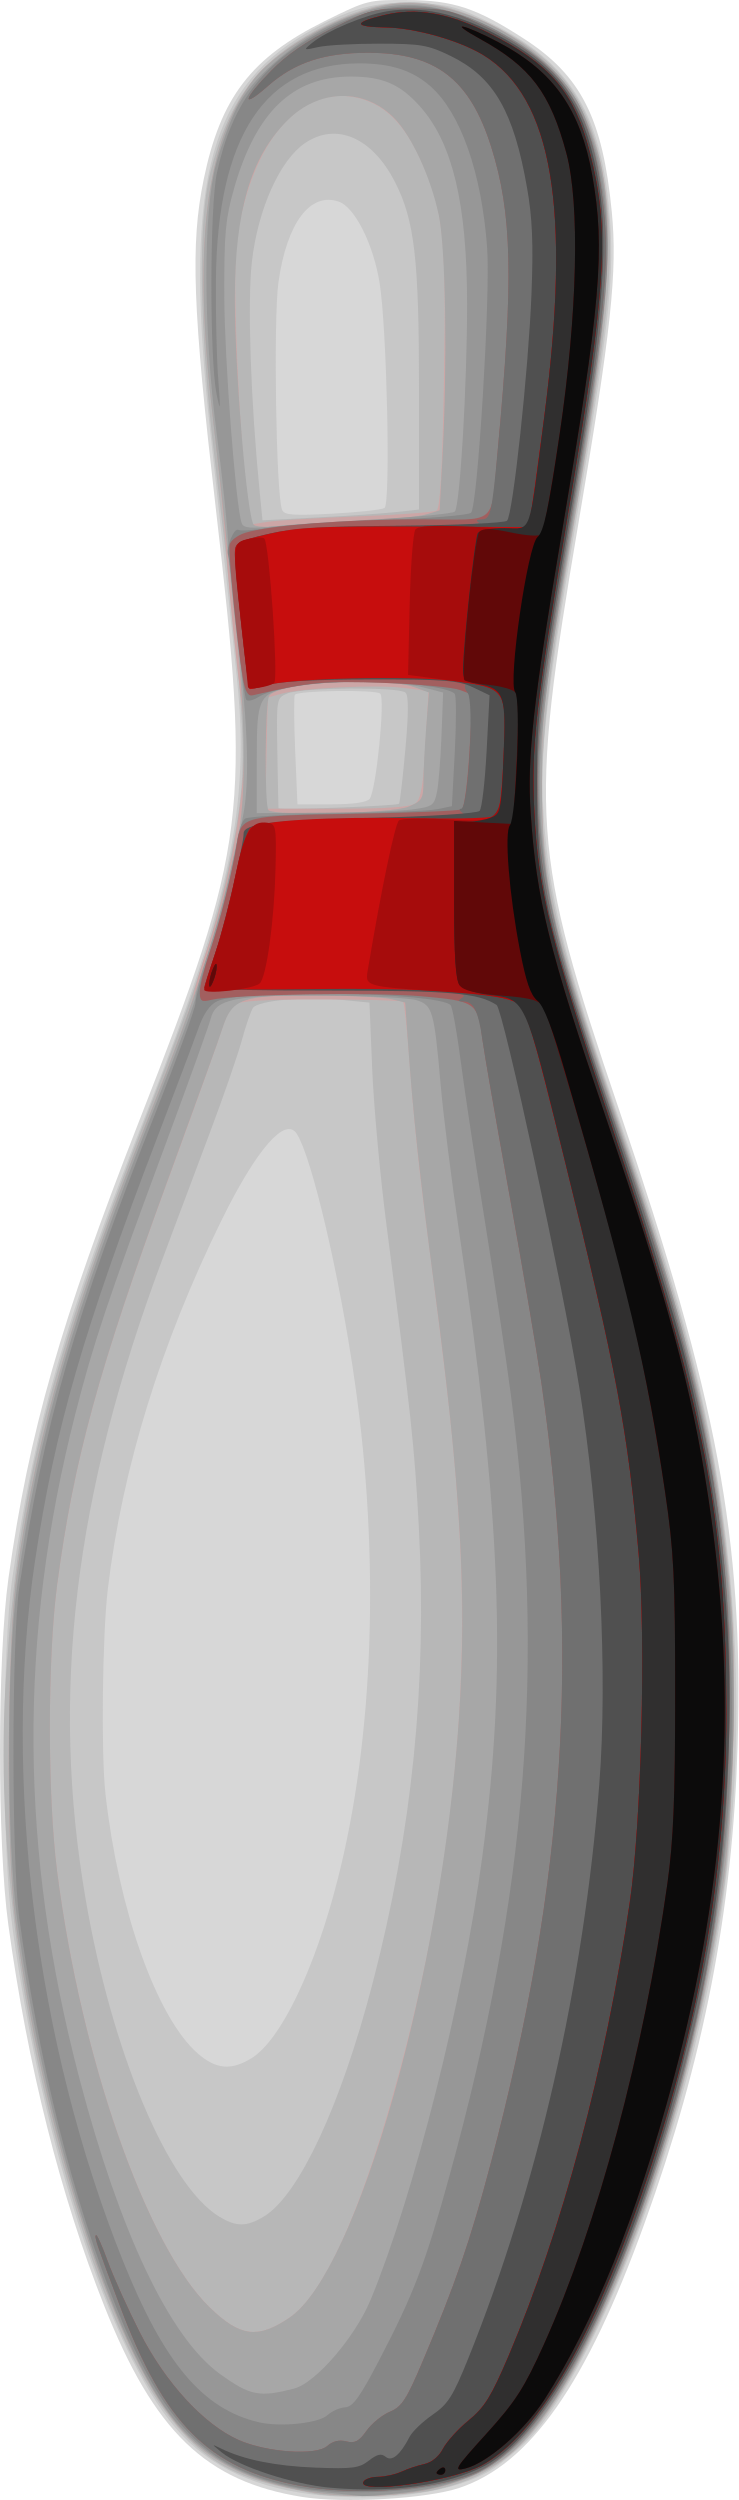
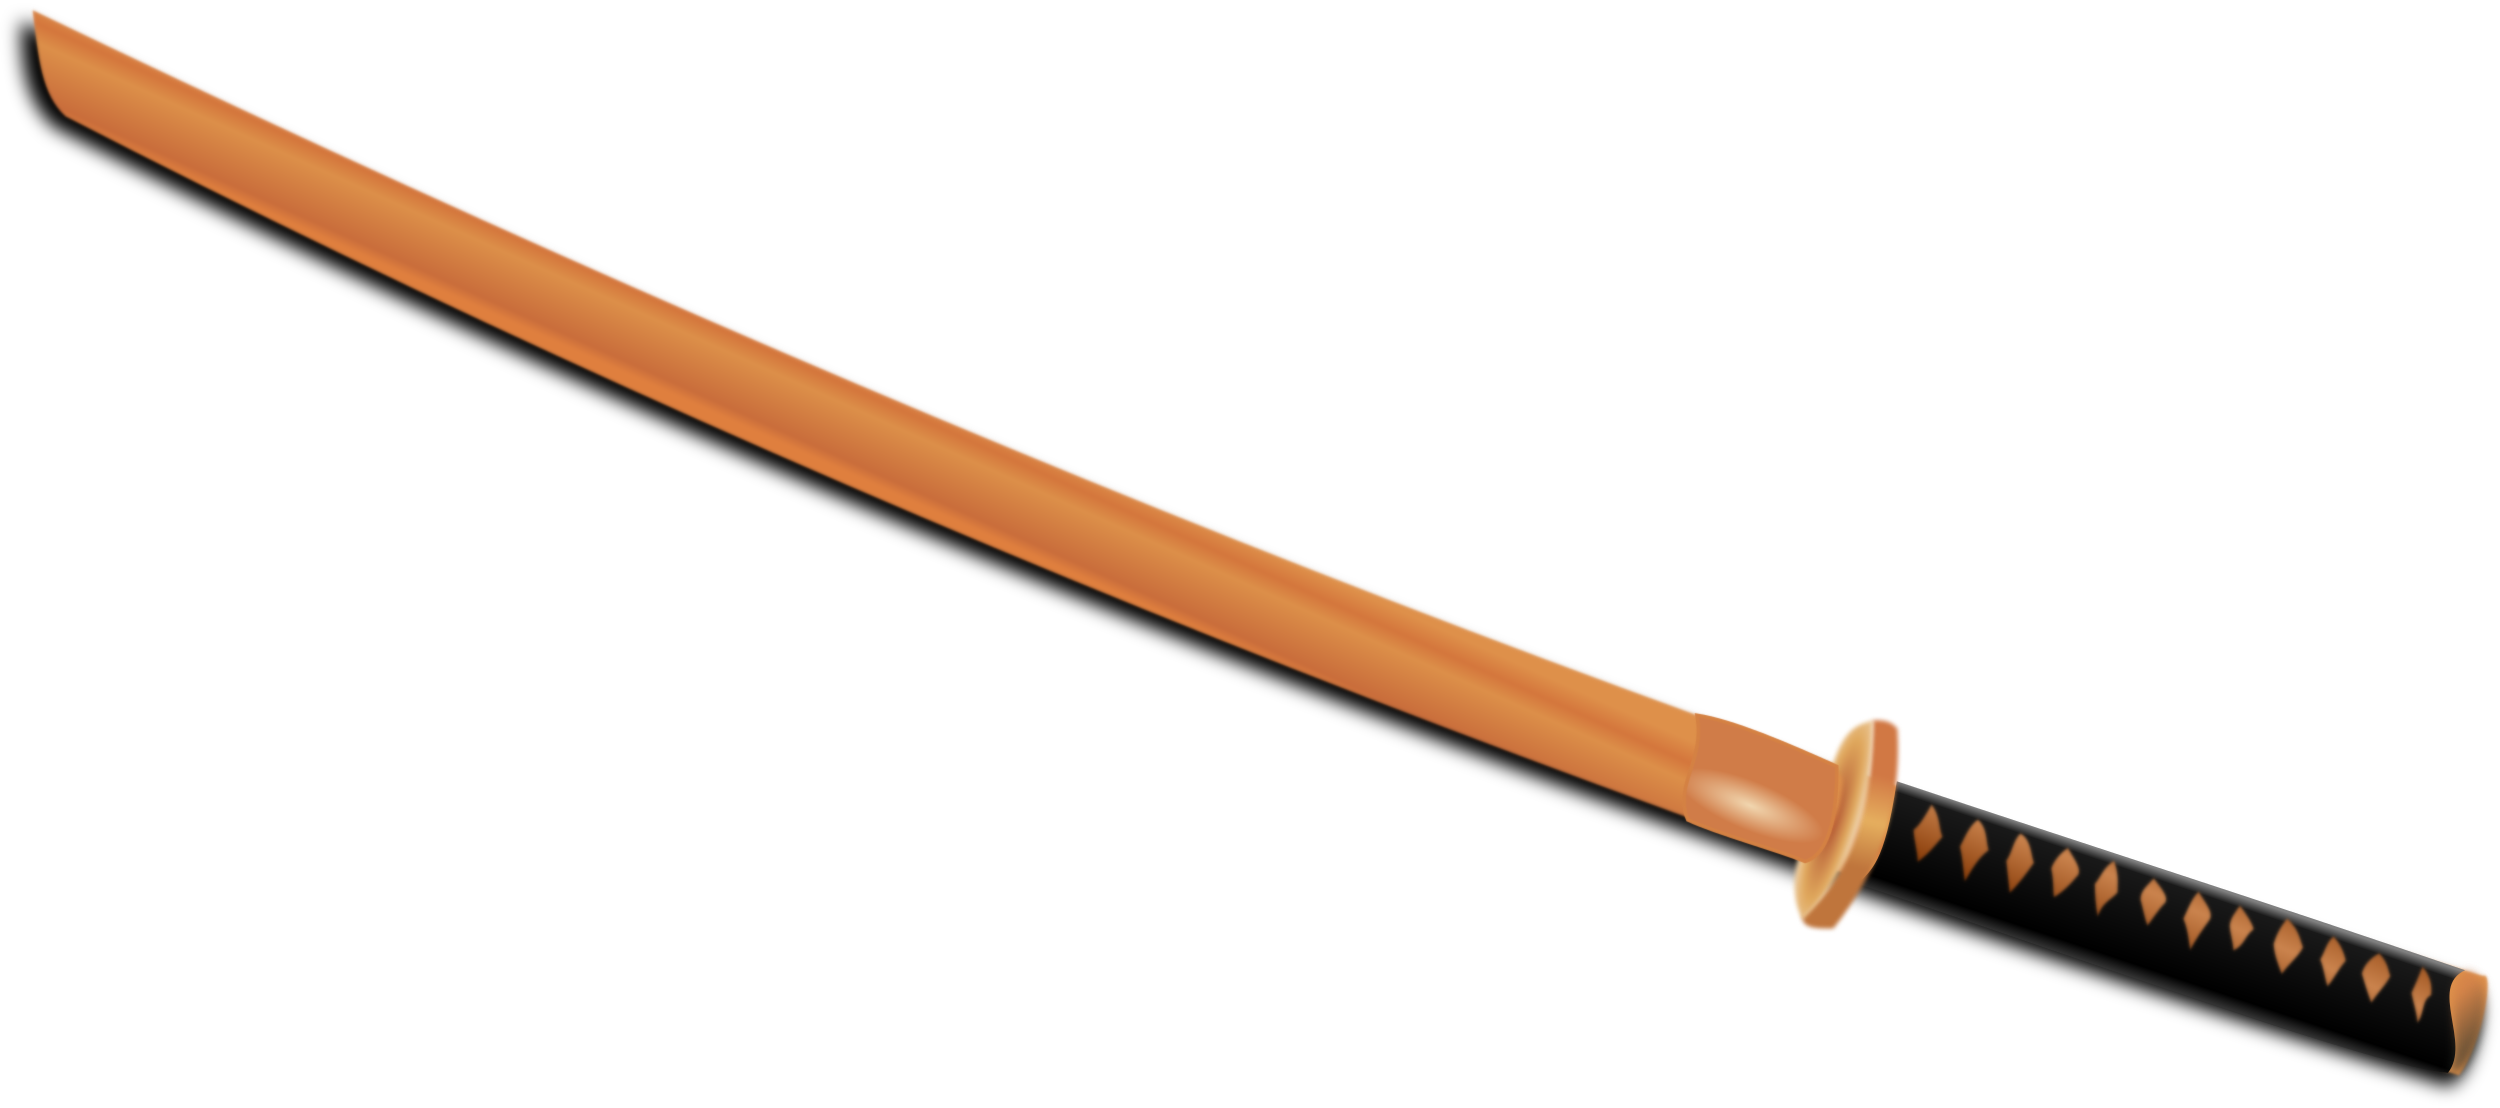
- <svg xmlns="http://www.w3.org/2000/svg" id="svg2" viewBox="0 0 168.42 570.2" version="1.1">
-   <g id="layer1" transform="translate(-304.95 -194.12)">
-     <g id="g2830" transform="translate(307.09 -8.0812)">
-       <path id="path2860" style="fill:#d7d7d7" d="m66.831 771.71c-22.008-3.499-33.782-14.85-45.193-43.566-10.01-25.19-17.484-54.901-21.887-87-2.531-18.451-2.509-60.83 0.041-79 4.678-33.334 11.819-58.294 29.895-104.5 24.593-62.864 25.461-69.83 17.388-139.5-5.283-45.587-5.817-60.195-2.748-75.068 3.841-18.609 10.808-27.724 27.542-36.031 9.698-4.814 10.033-4.9 18.966-4.836 10.464 0.075 15.689 1.812 26.523 8.82 13.043 8.438 17.978 18.175 20.043 39.547 1.309 13.546-0.123 26.884-7.627 71.068-11.292 66.487-10.721 74.745 9.234 133.5 22.513 66.285 28.454 98.067 27.093 144.92-1.096 37.722-7.761 71.974-21.28 109.35-13.211 36.524-26.025 54.809-42.209 60.234-7.394 2.478-26.311 3.57-35.782 2.064z" />
-       <path id="path2858" style="fill:#c7c7c7" d="m71.646 771.4c-15.015-1.36-26.102-6.44-33.791-15.47-15.034-17.65-30.284-64.4-37.122-113.78-2.484-17.942-2.482-63.784 0.003-80.5 5.237-35.222 11.947-58.4 30.724-106.14 18.676-47.481 23.323-69.486 20.557-97.363-0.947-9.549-3.11-29.609-6.094-56.511-6.223-56.12-0.954-78.522 21.583-91.75 9.703-5.695 16.309-7.505 25.635-7.024 7.189 0.371 9.281 0.953 16.76 4.658 18.505 9.169 25.559 21.147 27.166 46.128 0.809 12.572-0.578 24.602-7.685 66.663-7.709 45.622-8.702 55.572-7.196 72.088 1.508 16.549 5.236 31.038 16.246 63.153 9.911 28.907 15.612 47.952 19.338 64.597 10.133 45.267 10.68 91.152 1.613 135.22-7.779 37.806-21.481 75.089-35.2 95.78-3.876 5.845-5.923 8.009-12.4 13.104-7.342 5.775-23.504 8.653-40.137 7.146zm-16.462-99.74c6.685-4.076 14.493-20.294 19.748-41.017 8.185-32.28 9.586-72.954 3.891-112.99-3.439-24.177-9.805-51.45-13.269-56.848-2.605-4.06-9.16 3.448-17.108 19.597-13.939 28.321-22.719 56.78-25.995 84.252-1.248 10.465-1.56 37.485-0.54 46.655 2.946 26.467 11.648 50.984 21.014 59.208 4.17 3.662 7.605 3.982 12.258 1.145zm26.987-287.26c1.473-1.865 3.583-22.825 2.415-23.993-0.95-0.95-18.552-0.73-19.459 0.243-0.256 0.275-0.231 6.013 0.055 12.75l0.521 12.25h7.74c4.999 0 8.09-0.443 8.728-1.25zm3.39-66.332c1.425-0.881 0.538-41.244-1.131-51.418-1.453-8.858-5.67-17.215-9.319-18.467-6.509-2.233-11.821 4.859-13.734 18.335-1.179 8.305-0.555 48.387 0.809 51.94 0.47 1.224 2.406 1.377 11.386 0.904 5.951-0.314 11.346-0.896 11.989-1.293z" />
-       <path id="path2856" style="fill:#b7b7b7" d="m69.929 771.02c-10.488-2.06-13.707-2.94-18.254-4.94-13.765-6.09-24.492-22.83-34.697-54.17-14.035-43.1-20.359-88.77-17.715-127.93 2.908-43.08 9.687-69.91 32.426-128.33 11.875-30.51 16.031-43.6 19.338-60.91 3.559-18.629 3.261-24.729-4.35-89.093-3.374-28.534-3.705-52.669-0.876-64 4.346-17.408 11.629-26.555 27.11-34.048 13.547-6.557 23.444-6.511 36.941 0.174 17.438 8.637 24.327 19.479 26.629 41.911 1.4 13.646 0.024 26.603-7.623 71.753-11.287 66.646-10.721 74.894 9.186 133.71 17.787 52.553 23.259 75.273 26.47 109.9 1.441 15.538 0.645 52.494-1.446 67.099-7.802 54.516-29.024 112.06-47.472 128.73-5.423 4.899-10.976 7.622-19.024 9.328-6.074 1.288-21.805 1.77-26.644 0.817zm-11.85-63.3c7.998-4.88 17.504-25.29 24.766-53.19 9.048-34.75 12.455-68.47 10.531-104.21-0.972-18.06-1.653-24.41-7.424-69.16-1.418-11-2.859-26.81-3.202-35.14l-0.625-15.143-6.797-0.67c-7.902-0.779-18.484 0.197-19.726 1.819-0.473 0.618-1.636 3.96-2.584 7.428-0.948 3.468-4.214 12.918-7.258 21-3.044 8.082-7.973 21.22-10.952 29.195-20.051 53.669-25.459 98.847-17.43 145.63 6.003 34.979 18.769 65.347 30.471 72.483 3.9 2.378 6.275 2.369 10.23-0.043zm30.789-322.2c0.196-0.206 0.844-5.761 1.441-12.343 0.748-8.251 0.763-12.288 0.049-13-1.355-1.351-23.636-1.198-26.94 0.185-2.506 1.049-2.51 1.074-2.301 13.417 0.115 6.801 0.232 12.542 0.26 12.758 0.064 0.491 27.004-0.505 27.49-1.017zm-0.69-66.528 5.25-0.578v-27.427c0-29.773-1.015-38.523-5.487-47.284-5.178-10.146-13.381-13.693-20.513-8.868-5.73 3.876-10.759 15.108-12.115 27.057-1.047 9.228-0.287 31.621 1.786 52.614l0.628 6.362 12.6-0.649c6.93-0.357 14.963-0.909 17.85-1.227z" />
-       <path id="path2854" style="fill:#cca6a6" d="m65.984 770.1c-12.178-2.3-21.28-7.14-27.63-14.7-14.949-17.78-30.798-67.28-37.067-115.75-2.099-16.227-1.821-63.182 0.467-79 4.734-32.724 12.71-60.094 30.823-105.77 4.858-12.251 9.081-23.726 9.385-25.5 0.304-1.774 1.71-6.601 3.126-10.726 6.249-18.216 9.75-41.468 8.131-54-1.711-13.244-2.952-25.37-3.787-37-0.494-6.875-1.839-20.375-2.989-30-4.687-39.226-1.789-63.284 9.325-77.403 5.84-7.42 21.47-15.835 31.761-17.101 15.204-1.87 35.951 9.661 42.855 23.819 8.758 17.96 8.292 37.184-2.388 98.586-6.046 34.759-6.57 39.158-6.547 54.921 0.034 23.451 1.694 31.083 16.111 74.064 18.506 55.171 23.872 77.678 26.971 113.11 1.407 16.086 0.655 46.388-1.563 63-7.41 55.496-29.979 115.98-49.063 131.49-10.049 8.166-29.622 11.418-47.921 7.964zm-2.055-39.328c7.445-5.06 15.545-22.425 23.409-50.189 12.795-45.171 17.822-88.155 15.242-130.33-1.126-18.41-2.204-28.172-8.105-73.431-1.099-8.432-2.48-22.14-3.068-30.461-0.588-8.322-1.312-15.373-1.609-15.669-0.297-0.296-8.758-0.539-18.802-0.539-13.047 0-18.688 0.354-19.753 1.238-0.82 0.681-2.058 3.156-2.752 5.5-0.693 2.344-6.167 17.64-12.164 33.99-15.932 43.44-21.685 64.431-25.428 92.772-2.218 16.793-2.214 48.211 0.007 65.5 5.503 42.824 20.385 85.335 34.761 99.291 6.981 6.777 10.972 7.287 18.261 2.333zm28.707-345.37c1.22-0.959 1.749-4.08 2.274-13.418l0.684-12.168-5.776-0.722c-6.333-0.791-23.14 0.027-27.89 1.357l-3 0.84-0.28 12.68-0.28 12.68h16.339c11.557 0 16.804-0.366 17.928-1.25zm-13.033-65.43c9.171-0.338 17.197-0.938 17.836-1.333 0.82-0.507 1.315-9.361 1.684-30.106 0.579-32.635-0.087-38.718-5.506-50.3-3.604-7.701-7.826-11.946-13.448-13.52-12.26-3.433-22.945 7.051-27.359 26.843-1.346 6.034-1.55 10.862-1.101 26 0.303 10.224 1.113 24.377 1.799 31.45l1.248 12.86 4.087-0.639c2.248-0.352 11.59-0.916 20.761-1.254z" />
-       <path id="path2852" style="fill:#a7a7a7" d="m65.984 770.1c-12.178-2.3-21.28-7.14-27.63-14.7-14.949-17.78-30.798-67.28-37.067-115.75-2.099-16.227-1.821-63.182 0.467-79 4.665-32.248 12.815-60.413 29.947-103.5 11.455-28.808 16.609-45.157 20.65-65.5 1.583-7.971 1.416-26.329-0.393-43-0.865-7.975-2.003-18.775-2.527-24-0.525-5.225-1.883-17.375-3.017-27-4.638-39.352-1.744-63.305 9.353-77.403 5.84-7.42 21.47-15.835 31.761-17.101 15.204-1.87 35.951 9.661 42.855 23.819 8.758 17.96 8.292 37.184-2.388 98.586-6.046 34.759-6.57 39.158-6.547 54.921 0.034 23.451 1.694 31.083 16.111 74.064 18.506 55.171 23.872 77.678 26.971 113.11 1.407 16.086 0.655 46.388-1.563 63-7.41 55.496-29.979 115.98-49.063 131.49-10.049 8.166-29.622 11.418-47.921 7.964zm-2.055-39.328c15.493-10.529 34.706-78.538 38.597-136.62 1.866-27.855 0.443-52.848-5.608-98.5-3.355-25.31-4.886-39.53-6.047-56.148l-0.604-8.648-3.169-0.773c-1.743-0.425-9.469-0.808-17.169-0.852-16.886-0.095-19.133 0.688-21.301 7.421-0.797 2.475-6.343 17.878-12.326 34.228-15.933 43.548-21.667 64.487-25.402 92.772-2.218 16.793-2.214 48.211 0.007 65.5 5.503 42.824 20.385 85.335 34.761 99.291 6.981 6.777 10.972 7.287 18.261 2.333zm27.032-344.57c3.193-1.334 3.468-1.79 3.474-5.75 0.003-2.366 0.286-7.902 0.629-12.303l0.623-8.002-3.45-1.248c-6.878-2.487-31.07-1.01-32.991 2.014-0.954 1.502-1.091 25.131-0.15 26.072 1.38 1.38 28.27 0.72 31.865-0.782zm-12.032-65.17c7.15-0.308 14.394-0.982 16.098-1.497l3.098-0.938 0.652-12.13c1.148-21.354 0.744-47.719-0.847-55.228-1.835-8.661-6.226-18.159-10.261-22.194-6.832-6.832-17.062-6.572-24.251 0.617-8.375 8.375-11.989 20.632-11.989 40.666 0 16.999 2.835 50.553 4.361 51.616 0.626 0.436 3.164 0.535 5.639 0.22 2.475-0.315 10.35-0.825 17.5-1.133z" />
-       <path id="path2850" style="fill:#979797" d="m71.326 770.58c-14.116-1.5-24.113-6.01-32.02-14.45-14.565-15.54-30.858-65.91-37.518-115.98-2.445-18.381-2.469-58.223-0.047-76 4.76-34.936 12.337-61.261 31.76-110.35 4.91-12.409 8.927-23.259 8.927-24.113 0-0.854 1.286-5.373 2.859-10.044 1.572-4.671 3.607-11.867 4.521-15.992 0.914-4.125 2.369-10.483 3.233-14.13 1.848-7.801 1.512-21.092-1.059-41.87-0.919-7.425-1.849-17.1-2.067-21.5-0.218-4.4-1.399-15.65-2.623-25-3.098-23.662-3.149-50.705-0.115-61.654 1.166-4.21 3.247-9.876 4.623-12.592 3.37-6.651 12.199-14.491 21.183-18.812 13.641-6.561 23.084-6.383 37.446 0.704 10.725 5.293 17.903 12.318 21.002 20.557 7.157 19.025 6.727 34.598-2.45 88.797-7.694 45.44-8.962 57.915-7.536 74.179 1.497 17.075 3.82 26.171 15.877 62.156 12.197 36.404 15.826 48.469 19.502 64.838 10.59 47.157 11.085 89.061 1.611 136.33-6.912 34.481-21.141 73.867-33.71 93.306-9.017 13.945-18.511 19.886-34.769 21.756-4.415 0.508-8.703 0.867-9.528 0.798-0.825-0.069-4.921-0.488-9.102-0.932zm-6.311-23.621c4.863-1.27 13.905-11.799 17.39-20.251 9.982-24.205 21.118-68.42 25.467-101.11 5.669-42.617 4.372-77.171-5.368-142.94-1.67-11.275-3.531-26.125-4.136-33-1.489-16.909-1.843-18.164-5.458-19.318-1.64-0.524-11.082-1.004-20.982-1.067-20.496-0.131-24.873 0.742-25.981 5.181-0.371 1.487-5.097 14.629-10.501 29.204-12.997 35.054-16.289 44.898-20.399 61-13.04 51.085-12.739 99.585 0.943 151.67 9.248 35.205 20.611 59.086 32.038 67.33 6.908 4.984 9.001 5.391 16.987 3.306zm26.874-360.14c4.627-0.618 5.007-0.886 5.636-3.973 0.371-1.821 0.838-7.671 1.038-13l0.364-9.689-4.5-1.169c-5.658-1.471-22.031-1.652-29.044-0.322-8.599 1.631-8.956 2.295-8.956 16.647v12.345l15.25-0.088c8.387-0.048 17.483-0.386 20.212-0.75zm-7.513-66.21c9.046-0.525 16.793-1.3 17.215-1.722 1.171-1.171 2.806-28.722 2.804-47.237-0.003-23.079-3.324-36.956-10.838-45.284-4.56-5.053-8.51-6.722-15.847-6.694-13.149 0.05-21.473 8.068-26.451 25.478-1.979 6.921-2.282 10.224-2.244 24.5 0.038 14.433 2.606 47.973 3.973 51.891 0.385 1.103 1.981 1.25 7.713 0.706 3.975-0.377 14.629-1.115 23.675-1.64z" />
-       <path id="path2848" style="fill:#878787" d="m63.721 769.14c-18.958-4.12-28.715-14.24-39.42-40.89-9.878-24.6-17.496-55.21-22.049-88.6-1.777-13.033-1.76-63.523 0.025-75.5 5.49-36.836 12.528-61.351 31.021-108.06 5.022-12.684 9.131-23.968 9.131-25.075 0-1.107 1.14-5.354 2.534-9.438 3.007-8.811 6.017-20.601 6.917-27.093 0.356-2.567 1.187-5.069 1.848-5.558 0.661-0.49 10.018-1.019 20.794-1.176 10.776-0.157 21.126-0.598 23-0.98l3.408-0.694 0.66-12.462c0.363-6.854 0.347-12.793-0.035-13.197-1.353-1.431-11.524-2.765-21.078-2.765-10.836 0-20.44 1.442-23.745 3.566-1.209 0.777-2.441 1.018-2.739 0.536-0.298-0.482-1.24-7.789-2.095-16.239-0.854-8.45-1.747-15.929-1.983-16.622-0.597-1.75 1.321-6.479 2.366-5.833 0.47 0.291 3.733 0.055 7.252-0.523s15.04-1.354 25.603-1.724c10.563-0.37 19.636-1.12 20.161-1.667 1.517-1.58 4.446-49.683 3.674-60.351-1.241-17.148-6.054-30.875-12.949-36.929-4.112-3.611-9.047-5.201-16.16-5.209-21.484-0.024-32.461 16.563-32.755 49.494-0.069 7.7 0.168 17.825 0.527 22.5 0.56 7.298 0.507 7.793-0.371 3.5-1.625-7.942-1.578-42.858 0.068-50.5 3.512-16.309 10.867-25.814 25.639-33.134 14.48-7.175 26.514-6.483 41.254 2.373 12.167 7.31 17.921 16.258 20.67 32.143 2.898 16.748 2.099 26.243-6.497 77.176-7.614 45.114-8.652 55.592-7.166 72.302 1.458 16.388 5.625 32.538 16.63 64.443 18.129 52.557 24.505 81.12 26.499 118.7 2.365 44.578-5.091 90.413-22.124 136-11.621 31.102-23.869 49.669-36.273 54.986-9.545 4.091-29.496 5.275-42.239 2.506zm8.813-16.088c1.018-0.921 2.842-1.727 4.053-1.79 1.742-0.091 3.346-2.307 7.681-10.614 7.987-15.307 10.611-22.185 16.165-42.381 17.706-64.375 21.844-116.85 13.998-177.52-1.038-8.028-3.7-25.846-5.916-39.596s-4.727-30.388-5.581-36.972c-0.853-6.585-1.899-12.319-2.323-12.744-2.922-2.922-47.397-3.646-53.222-0.867-1.721 0.821-3.126 2.88-4.365 6.397-1.005 2.852-5.189 13.961-9.297 24.686-16.819 43.902-23.363 66.56-27.871 96.498-7.455 49.506 0.157 110.16 20.041 159.7 9.386 23.383 18.19 33.832 31.03 36.829 4.865 1.135 13.558 0.233 15.606-1.62z" />
-       <path id="path2846" style="fill:#a25f5f" d="m66.042 769.11c-20.572-3.895-30.687-14.045-40.826-40.965-5.344-14.19-5.872-15.749-5.469-16.152 0.218-0.218 1.413 2.427 2.655 5.878 1.242 3.451 4.54 10.774 7.328 16.274 5.795 11.434 14.599 21.027 22.535 24.557 6.42 2.856 17.751 3.627 20.237 1.377 1.209-1.094 2.7-1.457 4.318-1.051 1.98 0.497 2.899 0.02 4.624-2.403 1.184-1.663 3.583-3.621 5.332-4.351 2.717-1.135 3.788-2.766 7.37-11.229 7.598-17.951 10.953-27.69 15.637-45.4 17.032-64.393 20.442-116.89 11.561-178-1.079-7.425-4.412-27-7.406-43.5s-5.74-32.354-6.102-35.232c-1.014-8.065-1.516-8.405-13.992-9.495-10.938-0.956-42.502-0.422-47.663 0.806-2.428 0.578-2.75 0.368-2.75-1.787 0-1.343 1.054-5.558 2.343-9.367 2.341-6.919 5.025-17.686 6.127-24.575 0.987-6.174 1.36-6.267 27.034-6.693 12.787-0.212 23.704-0.672 24.262-1.022 0.557-0.35 1.342-6.364 1.743-13.365l0.73-12.729-2.869-1.099c-1.578-0.604-9.394-1.336-17.369-1.625-13.736-0.499-16.98-0.192-29.98 2.838-1.062 0.248-1.695-0.926-2.24-4.155-1.261-7.471-3.326-28.402-2.979-30.203 0.178-0.926 1.759-2.143 3.512-2.705 5.354-1.716 23.053-3.092 39.775-3.092 18.479 0 16.207 2.033 17.884-16 3.619-38.914 3.29-53.741-1.532-69.005-4.864-15.397-12.645-21.357-27.939-21.398-10.073-0.027-16.858 2.205-22.921 7.542-6.244 5.496-5.793 3.192 0.671-3.424 3.611-3.697 8.036-6.754 14.175-9.795 8.461-4.191 9.37-4.42 17.5-4.418 7.861 0.002 9.238 0.319 16.532 3.799 18.614 8.881 25.072 18.583 27.628 41.504 1.447 12.976 0.118 26.185-6.651 66.132-7.07 41.719-8.433 52.152-8.433 64.525 0 21.786 2.822 34.561 16.575 75.037 22.813 67.138 28.378 96.869 27.11 144.84-0.882 33.379-5.076 58.434-15.343 91.658-12.491 40.424-27.074 66.625-41.146 73.932-8.607 4.469-27.957 6.113-41.583 3.533z" />
-       <path id="path2844" style="fill:#707070" d="m66.042 769.11c-20.572-3.895-30.687-14.045-40.826-40.965-5.344-14.19-5.872-15.749-5.469-16.152 0.218-0.218 1.413 2.427 2.655 5.878 1.242 3.451 4.54 10.774 7.328 16.274 5.795 11.434 14.599 21.027 22.535 24.557 6.42 2.856 17.751 3.627 20.237 1.377 1.209-1.094 2.7-1.457 4.318-1.051 1.98 0.497 2.899 0.02 4.624-2.403 1.184-1.663 3.583-3.621 5.332-4.351 2.717-1.135 3.788-2.766 7.37-11.229 7.598-17.951 10.953-27.69 15.637-45.4 17.032-64.393 20.442-116.89 11.561-178-1.079-7.425-4.405-27-7.391-43.5s-5.732-32.25-6.104-35c-0.833-6.174-1.98-8.495-4.205-8.515-1.387-0.012-1.447-0.185-0.311-0.904 2.503-1.585-10.709-2.31-35.313-1.938-12.975 0.196-23.591 0.098-23.59-0.218 0-0.316 1.138-3.916 2.529-8s3.444-11.925 4.563-17.425c1.119-5.5 2.455-10.427 2.969-10.948 1.516-1.538 13.212-2.445 32.439-2.516 12.009-0.044 17.501-0.389 16.5-1.036-0.825-0.533-0.992-0.976-0.37-0.985 1.595-0.022 2.974-24.584 1.481-26.382-0.601-0.725-0.837-1.574-0.523-1.887 2.18-2.18-38.462-2.044-45.521 0.152-1.889 0.588-3.563 0.939-3.721 0.781-0.413-0.413-3.345-27.327-3.345-30.706 0-2.717 0.327-2.912 7.75-4.634 6.111-1.418 12.119-1.802 28.405-1.818 11.36-0.011 20.135-0.351 19.5-0.755-0.748-0.476-0.544-0.74 0.576-0.75 2.086-0.018 2.362-1.197 3.74-16.015 3.619-38.914 3.29-53.741-1.532-69.005-4.864-15.397-12.645-21.357-27.939-21.398-10.073-0.027-16.858 2.205-22.921 7.542-6.244 5.496-5.793 3.192 0.671-3.424 3.611-3.697 8.036-6.754 14.175-9.795 8.461-4.191 9.37-4.42 17.5-4.418 7.861 0.002 9.238 0.319 16.532 3.799 18.614 8.881 25.072 18.583 27.628 41.504 1.447 12.976 0.118 26.185-6.651 66.132-7.07 41.719-8.433 52.152-8.433 64.525 0 21.786 2.822 34.561 16.575 75.037 22.813 67.138 28.378 96.869 27.11 144.84-0.882 33.379-5.076 58.434-15.343 91.658-12.491 40.424-27.074 66.625-41.146 73.932-8.607 4.469-27.957 6.113-41.583 3.533z" />
-       <path id="path2842" style="fill:#505050" d="m73.131 769.59c-8.417-0.769-20.674-4.76-24.703-8.043-2.391-1.949-2.399-1.987-0.171-0.893 5.189 2.55 12.422 4.012 21.576 4.362 8.428 0.322 9.973 0.119 12.156-1.598 1.866-1.468 2.836-1.69 3.818-0.874 1.426 1.183 3.336-0.411 5.492-4.583 0.621-1.201 2.97-3.451 5.22-5 3.523-2.425 4.652-4.206 8.126-12.816 15.788-39.138 26.335-85.35 29.901-131 1.956-25.045 0.11-61.462-4.598-90.722-3.686-22.905-17.346-86.044-18.823-87.003-4.237-2.749-10.344-3.276-37.947-3.276-15.813 0-28.75-0.259-28.75-0.575 0-0.316 1.138-3.916 2.529-8 2.014-5.913 6.471-24.715 6.471-27.297 0-2.167 6.422-2.955 28.642-3.516 14.054-0.355 24.649-1.033 25.185-1.612 0.509-0.55 1.226-6.707 1.593-13.682l0.668-12.682-3.795-1.818c-3.271-1.567-6.485-1.816-23.295-1.804-12.37 0.009-20.942 0.456-23.444 1.223-2.169 0.665-4.069 1.085-4.221 0.932-0.405-0.405-3.335-27.361-3.335-30.684 0-2.679 0.372-2.914 7.25-4.565 5.635-1.353 12.448-1.789 30.58-1.96 12.832-0.121 23.742-0.632 24.245-1.135 1.342-1.342 4.911-34.469 5.583-51.825 0.441-11.389 0.198-17.188-1.01-24.088-3.062-17.488-7.573-25.279-17.419-30.082-5.151-2.513-6.787-2.796-16.229-2.813-5.775-0.01-12.075 0.341-14 0.779-3.359 0.765-3.42 0.73-1.5-0.864 3.387-2.813 12.156-6.499 17.45-7.336 7.519-1.189 15.391 0.459 24.277 5.082 14.336 7.458 20.02 15.2 23.347 31.796 2.909 14.515 1.658 32.366-5.014 71.526-8.168 47.937-8.639 51.59-8.649 67-0.015 24.034 1.508 30.811 18.104 80.5 6.521 19.525 13.667 42.925 15.881 52 7.641 31.327 10.758 59.247 9.768 87.5-0.942 26.878-3.722 45.838-10.853 74-11.773 46.501-29.683 82.643-44.84 90.489-8.602 4.453-21.28 6.235-35.267 4.957z" />
-       <path id="path2840" style="fill:#c70d0d" d="m80.702 768.35c0.226-0.662 1.719-1.216 3.318-1.229s4.033-0.545 5.408-1.181c1.375-0.636 3.729-1.419 5.232-1.74 1.65-0.353 3.327-1.734 4.234-3.49 0.826-1.598 3.466-4.515 5.865-6.481 3.637-2.98 5.159-5.447 9.149-14.83 12.121-28.505 22.078-65.776 27.584-103.25 2.65-18.039 3.723-60.044 2.031-79.5-2.427-27.899-5.031-41.791-16.742-89.3-7.463-30.277-8.88-34.999-10.907-36.326-3.637-2.383-21.503-3.587-47.697-3.212-13.063 0.187-23.75 0.081-23.75-0.236 0-0.316 1.138-3.916 2.529-8s3.437-11.925 4.546-17.425c1.123-5.569 2.676-10.502 3.503-11.133 2.19-1.671 17.931-2.589 37.808-2.205 10.842 0.21 17.865-0.042 18.438-0.661 0.508-0.55 1.177-6.695 1.484-13.655 0.68-15.369 0.693-15.35-11.342-16.969-9.617-1.294-37.65-0.632-42.9 1.014-1.889 0.592-3.563 0.947-3.721 0.789-0.413-0.413-3.345-27.327-3.345-30.706 0-2.715 0.332-2.914 7.75-4.655 6.535-1.533 11.778-1.797 33.445-1.681l25.695 0.137 0.545-2.637c0.3-1.45 1.714-11.637 3.143-22.637 6.151-47.34 1.874-72.689-13.899-82.377-5.417-3.327-15.519-6.194-22.23-6.309-7.412-0.126-7.555-1.111-0.411-2.824 7.322-1.756 14.699-0.506 23.748 4.024 14.147 7.083 19.652 13.564 23.154 27.257 4.616 18.05 3.916 29.748-4.925 82.228-7.414 44.013-8.434 52.986-7.726 68 0.849 18.007 3.618 29.27 17.698 72 21.216 64.384 26.067 89.246 26.099 133.78 0.026 36.248-6.432 72.646-19.646 110.72-11.73 33.799-24.016 54.434-36.271 60.922-6.702 3.548-27.829 6.519-26.898 3.783z" />
-       <path id="path2838" style="fill:#a60c0c" d="m80.702 768.35c0.226-0.662 1.719-1.216 3.318-1.229s4.033-0.545 5.408-1.181c1.375-0.636 3.729-1.419 5.232-1.74 1.65-0.353 3.327-1.734 4.234-3.49 0.826-1.598 3.466-4.515 5.865-6.481 3.637-2.98 5.159-5.447 9.149-14.83 12.121-28.505 22.078-65.776 27.584-103.25 2.65-18.039 3.723-60.044 2.031-79.5-2.427-27.899-5.031-41.791-16.742-89.3-7.627-30.941-8.848-34.977-11.016-36.398-1.704-1.117-6.562-1.878-16.138-2.529-19.223-1.307-18.534-1.091-17.784-5.567 3.001-17.9 6.128-32.847 7.013-33.516 0.589-0.446 5.05-0.585 9.912-0.309 13.66 0.776 13.254 1.185 13.938-14.049 0.719-16.011 0.838-15.842-12.305-17.586l-9.474-1.258 0.369-15.994c0.203-8.797 0.796-16.527 1.319-17.179 0.687-0.857 4.361-1.024 13.27-0.603l12.32 0.582 0.602-2.897c0.331-1.593 1.771-11.897 3.2-22.897 6.151-47.34 1.874-72.689-13.899-82.377-5.417-3.327-15.519-6.194-22.23-6.309-7.412-0.126-7.555-1.111-0.411-2.824 7.322-1.756 14.699-0.506 23.748 4.024 14.147 7.083 19.652 13.564 23.154 27.257 4.616 18.05 3.916 29.748-4.925 82.228-7.414 44.013-8.434 52.986-7.726 68 0.849 18.007 3.618 29.27 17.698 72 21.216 64.384 26.067 89.246 26.099 133.78 0.026 36.248-6.432 72.646-19.646 110.72-11.73 33.799-24.016 54.434-36.271 60.922-6.702 3.548-27.829 6.519-26.898 3.783zm-36.273-340.41c0-0.517 1.138-4.281 2.529-8.365 1.391-4.084 3.437-11.925 4.546-17.425 2.087-10.342 3.592-12.836 7.418-12.288 1.874 0.269 1.992 0.951 1.784 10.288-0.267 11.981-2.079 25.095-3.646 26.38-1.623 1.331-12.632 2.561-12.632 1.411zm9.99-69.021c-0.005-0.423-0.672-6.619-1.48-13.769-2.142-18.938-2.121-19.207 1.562-20.016 1.689-0.371 3.325-0.422 3.634-0.112 1.139 1.139 3.263 32.059 2.262 32.937-1.012 0.887-5.968 1.683-5.977 0.96z" />
-       <path id="path2836" style="fill:#302f2f" d="m80.702 768.35c0.226-0.662 1.719-1.216 3.318-1.229s4.033-0.545 5.408-1.181c1.375-0.636 3.729-1.419 5.232-1.74 1.65-0.353 3.327-1.734 4.234-3.49 0.826-1.598 3.466-4.515 5.865-6.481 3.637-2.98 5.159-5.447 9.149-14.83 12.121-28.505 22.078-65.776 27.584-103.25 2.65-18.039 3.723-60.044 2.031-79.5-2.427-27.899-5.031-41.791-16.742-89.3-9.533-38.675-8.824-37.159-17.919-38.314-2.714-0.345-5.497-1.334-6.185-2.197-0.894-1.124-1.25-6.636-1.25-19.379v-17.809h2.935c1.614 0 4.022-0.413 5.351-0.919 2.338-0.889 2.434-1.336 2.979-13.75 0.632-14.42 0.206-15.645-5.83-16.778-2.919-0.548-3.43-1.05-3.402-3.349 0.069-5.783 2.693-29.951 3.37-31.047 0.398-0.644 3.094-1.158 6.077-1.158 6.377 0 5.448 2.603 9.099-25.5 6.151-47.34 1.874-72.689-13.899-82.377-5.417-3.327-15.519-6.194-22.23-6.309-7.412-0.126-7.555-1.111-0.411-2.824 7.322-1.756 14.699-0.506 23.748 4.024 14.147 7.083 19.652 13.564 23.154 27.257 4.616 18.05 3.916 29.748-4.925 82.228-7.414 44.013-8.434 52.986-7.726 68 0.849 18.007 3.618 29.27 17.698 72 21.216 64.384 26.067 89.246 26.099 133.78 0.026 36.248-6.432 72.646-19.646 110.72-11.73 33.799-24.016 54.434-36.271 60.922-6.702 3.548-27.829 6.519-26.898 3.783zm-35.133-341.7c0-0.825 0.387-2.4 0.859-3.5 0.542-1.261 0.859-1.446 0.859-0.5 0 0.825-0.387 2.4-0.859 3.5-0.542 1.261-0.859 1.446-0.859 0.5z" />
-       <path id="path2834" style="fill:#610808" d="m97.429 766.21c0-0.243 0.45-0.719 1-1.059 0.55-0.34 1-0.141 1 0.441s-0.45 1.059-1 1.059-1-0.198-1-0.441zm11.352-8.907c6.68-7.376 8.641-10.422 13.139-20.411 12.192-27.074 22.764-66.555 28.18-105.24 1.355-9.678 1.75-19.385 1.751-43 0.001-26.429-0.299-32.541-2.248-45.794-2.439-16.587-5.838-34.096-9.188-47.326-4.466-17.64-17.25-61.476-18.513-63.48-1.103-1.751-2.707-2.213-9.649-2.778-6.012-0.49-8.673-1.14-9.575-2.341-0.892-1.186-1.25-6.799-1.25-19.575v-17.912l6.75 0.353 6.75 0.353 0.757-14.389c0.498-9.47 0.407-14.811-0.268-15.625-0.564-0.68-3.277-1.452-6.029-1.716-2.752-0.264-5.274-0.751-5.604-1.081-0.977-0.977 2.244-32.689 3.442-33.887 0.797-0.797 2.77-0.743 7.202 0.198 3.596 0.763 6.458 0.927 6.965 0.398 0.473-0.494 2.326-10.798 4.116-22.898 4.061-27.441 4.656-52.313 1.531-64-3.684-13.78-8.171-19.727-19.661-26.057-7.67-4.225-3.971-3.542 4.253 0.785 12.529 6.593 18.629 15.278 21.315 30.352 2.992 16.792 1.937 29.095-7.024 81.919-6.46 38.079-7.867 50.798-7.025 63.5 1.306 19.701 4.102 31.015 17.171 69.5 14.143 41.648 19.529 61.625 23.317 86.5 6.894 45.262 4.38 87.101-7.992 133-8.524 31.625-17.965 55.057-29.323 72.775-4.609 7.19-13.066 14.558-18.144 15.808-2.735 0.673-2.306-0.027 4.852-7.931zm-63.211-330.65c0-0.825 0.387-2.4 0.859-3.5 0.542-1.261 0.859-1.446 0.859-0.5 0 0.825-0.387 2.4-0.859 3.5-0.542 1.261-0.859 1.446-0.859 0.5z" />
-       <path id="path2832" style="fill:#0c0b0b" d="m97.429 766.21c0-0.243 0.45-0.719 1-1.059 0.55-0.34 1-0.141 1 0.441s-0.45 1.059-1 1.059-1-0.198-1-0.441zm11.352-8.907c6.68-7.376 8.641-10.422 13.139-20.411 12.192-27.074 22.764-66.555 28.18-105.24 1.355-9.678 1.75-19.385 1.751-43 0.001-26.527-0.295-32.519-2.274-46-4.109-27.994-8.507-46.524-22.545-94.994-3.129-10.806-5.123-16.009-6.59-17.196-1.554-1.258-2.596-4.26-3.994-11.506-2.463-12.763-3.597-26.884-2.292-28.537 1.46-1.849 2.534-28.746 1.212-30.34-1.721-2.074 2.814-33.502 5.112-35.427 1.401-1.173 2.498-6.29 5.038-23.5 4.052-27.449 4.644-52.327 1.523-64-3.684-13.78-8.171-19.727-19.661-26.057-7.67-4.225-3.971-3.542 4.253 0.785 12.529 6.593 18.629 15.278 21.315 30.352 2.992 16.792 1.937 29.095-7.024 81.919-6.46 38.079-7.867 50.798-7.025 63.5 1.306 19.701 4.102 31.015 17.171 69.5 14.143 41.648 19.529 61.625 23.317 86.5 6.894 45.262 4.38 87.101-7.992 133-8.524 31.625-17.965 55.057-29.323 72.775-4.609 7.19-13.066 14.558-18.144 15.808-2.735 0.673-2.306-0.027 4.852-7.931z" />
-     </g>
+ <svg xmlns="http://www.w3.org/2000/svg" id="svg2" viewBox="0 0 697.78 309.11" version="1.1">
+   <defs id="defs4">
+     <linearGradient id="linearGradient6384" y2="705.42" gradientUnits="userSpaceOnUse" x2="692.69" gradientTransform="translate(-61.662 14.112)" y1="676.24" x1="702.49">
+       <stop id="stop6388" style="stop-color:#808080" offset="0" />
+       <stop id="stop6390" style="stop-color:#191919" offset=".094" />
+       <stop id="stop6394" style="stop-color:#000000" offset=".883" />
+       <stop id="stop6396" style="stop-color:#333333" offset="1" />
+     </linearGradient>
+     <filter id="filter15601" color-interpolation-filters="sRGB">
+       <feGaussianBlur id="feGaussianBlur15603" stdDeviation="2.46" />
+     </filter>
+     <filter id="filter15639" color-interpolation-filters="sRGB">
+       <feGaussianBlur id="feGaussianBlur15641" stdDeviation="0.492" />
+     </filter>
+     <linearGradient id="linearGradient15649" y2="571.46" gradientUnits="userSpaceOnUse" x2="417.15" gradientTransform="translate(-64.411 13.326)" y1="596.69" x1="405.86">
+       <stop id="stop15653" style="stop-color:#df7f3e" offset="0" />
+       <stop id="stop15655" style="stop-color:#c96d3b" offset=".109" />
+       <stop id="stop15657" style="stop-color:#dc8f49" offset=".612" />
+       <stop id="stop15659" style="stop-color:#d4763c" offset=".791" />
+       <stop id="stop15661" style="stop-color:#de904a" offset="1" />
+     </linearGradient>
+     <linearGradient id="linearGradient15685" y2="667.5" gradientUnits="userSpaceOnUse" x2="715.52" gradientTransform="translate(-64.411 13.326)" y1="703.87" x1="699.97">
+       <stop id="stop15677" style="stop-color:#803300" offset="0" />
+       <stop id="stop15687" style="stop-color:#ca834d" offset=".493" />
+       <stop id="stop15679" style="stop-color:#803300" offset="1" />
+     </linearGradient>
+     <filter id="filter15817" color-interpolation-filters="sRGB">
+       <feGaussianBlur id="feGaussianBlur15819" stdDeviation="0.653" />
+     </filter>
+     <filter id="filter15821" color-interpolation-filters="sRGB">
+       <feGaussianBlur id="feGaussianBlur15823" stdDeviation="0.653" />
+     </filter>
+     <radialGradient id="radialGradient15855" gradientUnits="userSpaceOnUse" cy="672.29" cx="522.3" gradientTransform="matrix(1.0379 .43046 -.13352 .32195 67.911 229.09)" r="19.543">
+       <stop id="stop15851" style="stop-color:#f1d6af" offset="0" />
+       <stop id="stop15853" style="stop-color:#d07c48" offset="1" />
+     </radialGradient>
+     <filter id="filter15869" color-interpolation-filters="sRGB">
+       <feGaussianBlur id="feGaussianBlur15871" stdDeviation="0.278" />
+     </filter>
+     <linearGradient id="linearGradient15881" y2="723.97" gradientUnits="userSpaceOnUse" x2="716.59" y1="733.32" x1="724.94">
+       <stop id="stop15877" style="stop-color:#2a2e2a" offset="0" />
+       <stop id="stop15879" style="stop-color:#d07c48" offset="1" />
+     </linearGradient>
+     <filter id="filter15903" height="1.198" width="1.483" color-interpolation-filters="sRGB" y="-.099" x="-.242">
+       <feGaussianBlur id="feGaussianBlur15905" stdDeviation="1.18" />
+     </filter>
+     <filter id="filter15915" color-interpolation-filters="sRGB">
+       <feGaussianBlur id="feGaussianBlur15917" stdDeviation="0.519" />
+     </filter>
+     <radialGradient id="radialGradient15931" gradientUnits="userSpaceOnUse" cy="221.53" cx="577.01" gradientTransform="matrix(.80131 .24501 -1.2698 4.1528 362.45 -386.95)" r="10.951">
+       <stop id="stop15937" style="stop-color:#ad4e2e" offset="0" />
+       <stop id="stop15939" style="stop-color:#dfa75c" offset=".49" />
+       <stop id="stop15941" style="stop-color:#ffffff" offset="1" />
+     </radialGradient>
+     <linearGradient id="linearGradient15943" y2="209.78" gradientUnits="userSpaceOnUse" x2="588.16" gradientTransform="translate(-31.934 452.29)" y1="235.1" x1="582.07">
+       <stop id="stop15723" style="stop-color:#bf753c" offset="0" />
+       <stop id="stop15729" style="stop-color:#e5ae5e" offset=".5" />
+       <stop id="stop15725" style="stop-color:#d17844" offset="1" />
+     </linearGradient>
+   </defs>
+   <g id="layer1" transform="translate(-31.737 -445.52)">
+     <path id="path15561" style="filter:url(#filter15601);fill:#000000" d="m37.644 451.43c221.15 106.39 448.08 198.71 683.86 269.53 4.692 2.875 1.126 25.97-6.663 27.763-237.85-73.34-463.74-162.43-667.98-267.63-8.543-7.657-9.261-18.676-9.215-29.659z" />
+     <path id="path3050" style="filter:url(#filter15639);fill:url(#linearGradient15649)" d="m40.859 448.36c221.14 106.39 448.07 198.71 683.86 269.53 3.578-1.898-0.341 19.683-6.663 27.763-237.86-73.34-463.74-162.42-667.99-267.63-6.742-6.1-7.624-16.21-9.211-29.66z" />
+     <path id="path3846" style="fill:url(#linearGradient6384)" d="m561.15 663.58c52.957 17.728 105.67 34.5 158.62 52.756-10.314 4.671 1.837 20.258-4.796 28.642-20.206-1.669-97.572-30.376-164.57-52.687 3.517-4.377 7.23-4.905 10.746-28.711z" />
+     <path id="path6337" style="filter:url(#filter15915);fill:url(#linearGradient15685)" d="m570.87 670.1c-3.144 5.561-3.954 6.106-5.027 7.072 0.1 2.956 1.17 6.216 1.14 8.892 3.308-2.417 5.142-4.95 6.924-7.005-1.079-2.315-0.475-5.563-3.037-8.959zm137.01 45.254c-1.007 2.635-2.062 5.088-3.075 7.327 0.495 2.659 1.512 5.518 1.687 8.29 2.033-2.914 1.134-6.208 3.785-7.709 0.211-1.684 0.342-4.825-2.397-7.907zm-12.077-3.748c-2.692 1.459-4.276 3.433-4.855 5.659 0.699 2.346 1.609 5.442 2.634 8.084 2.131-3.146 4.429-5.394 5.323-7.449-0.606-1.363-0.486-3.516-3.102-6.294zm-112.02-37.33c-2.458 1.833-3.634 4.892-4.99 7.576 0.778 3.328 0.944 7 1.338 9.639 1.847-2.929 3.363-6.194 6.653-8.683-0.787-2.465-0.237-6.065-3.002-8.532zm99.253 32.622c-1.947 1.709-2.336 4.073-3.686 6.42 0.997 2.47 1.228 5.115 2.02 7.462 1.809-2.035 2.872-4.581 5.086-7.08-0.212-1.48-1.294-4.674-3.421-6.801zm-12.91-4.997c-2.058 2.479-3.137 4.874-3.788 7.039 0.096 2.747 1.201 5.716 2.261 8.369 2.041-2.799 4.86-5.052 5.94-7.406-0.905-2.183-1.01-4.806-4.413-8.003zm-74.405-23.738c-2.104 1.844-2.192 4.954-4.005 7.634 0.31 3.07 0.659 6.348 0.951 8.885 2.29-2.156 4.699-5.36 6.762-8.357-0.836-2.037-0.651-6.295-3.708-8.162zm13.188 4.026c-2.382 1.61-4.108 3.985-4.635 5.763 0.766 3.88 0.408 5.604 0.748 7.98 2.585-1.508 4.736-3.764 6.764-6.233 0.977-1.876-1.39-4.775-2.877-7.51zm12.91 3.609c-2.889 1.632-3.783 4.584-5.394 6.446 0.04 2.782 0.222 6.007 0.813 9.101 1.289-4.224 4.401-5.043 5.568-6.851-0.127-1.863 0.525-4.371-0.987-8.696zm11.105 4.859c-2.113 2.282-3.712 3.51-3.751 5.89 0.654 2.407 1.1 5.048 1.946 7.298 1.343-1.688 2.72-4.052 4.897-6.312 1.495-1.905-2.692-5.867-3.092-6.875zm12.493 3.748c-2.05 1.998-3.015 4.914-4.273 7.529 1.296 3.072 1.498 6.199 1.913 8.712 1.517-2.98 3.622-5.918 5.385-8.354 1.304-2.238-1.462-5.022-3.025-7.887zm11.522 3.887c-1.512 2.113-2.708 3.642-2.857 5.61 0.124 2.124 0.9 4.46 1.052 6.884 3.2-1.562 2.892-3.707 5.631-5.951-0.498-2.05-2.743-5.08-3.827-6.542z" />
+     <path id="path15719" style="filter:url(#filter15817);fill:url(#linearGradient15943)" d="m554.46 646.56c4.349-0.244 5.661 1.03 6.871 2.356 1.356 22.24-5.625 40.311-17.865 55.754-4.728 0.116-9.055-0.048-8.638-3.534 15.583-13.517 19.099-33.274 19.632-54.576z" />
+     <path id="path15731" style="filter:url(#filter15821);fill:url(#radialGradient15931)" d="m543.1 659.53c3.224-10.745 7.063-11.71 11.362-12.918-0.482 19.279-2.214 37.94-19.607 55.606-0.872-1.641-4.046-8.161-1.006-17.767 1.738 0.189 3.059 0.547 4.319-0.196 3.634-5.221 7.399-10.198 7.853-21.398-0.757-1.496-1.659-2.841-2.921-3.328z" />
+     <path id="path15825" style="filter:url(#filter15869);stroke:#d48143;fill:url(#radialGradient15855)" d="m505.36 645.15c2.381 12.799-6.58 19.21-2.53 29.217 8.108 3.8 25.092 8.423 32.751 11.597 7.597-2.259 8.89-15.61 8.834-26.503-13.61-6.156-29.038-12.777-39.055-14.311z" />
+     <path id="path15873" style="opacity:.587;filter:url(#filter15903);fill:url(#linearGradient15881)" d="m715.43 744.71c7.248 2.263 15.428-25.447 5.245-28.246-7.806 2.625-1.397 20.237-5.245 28.246z" />
  </g>
</svg>
